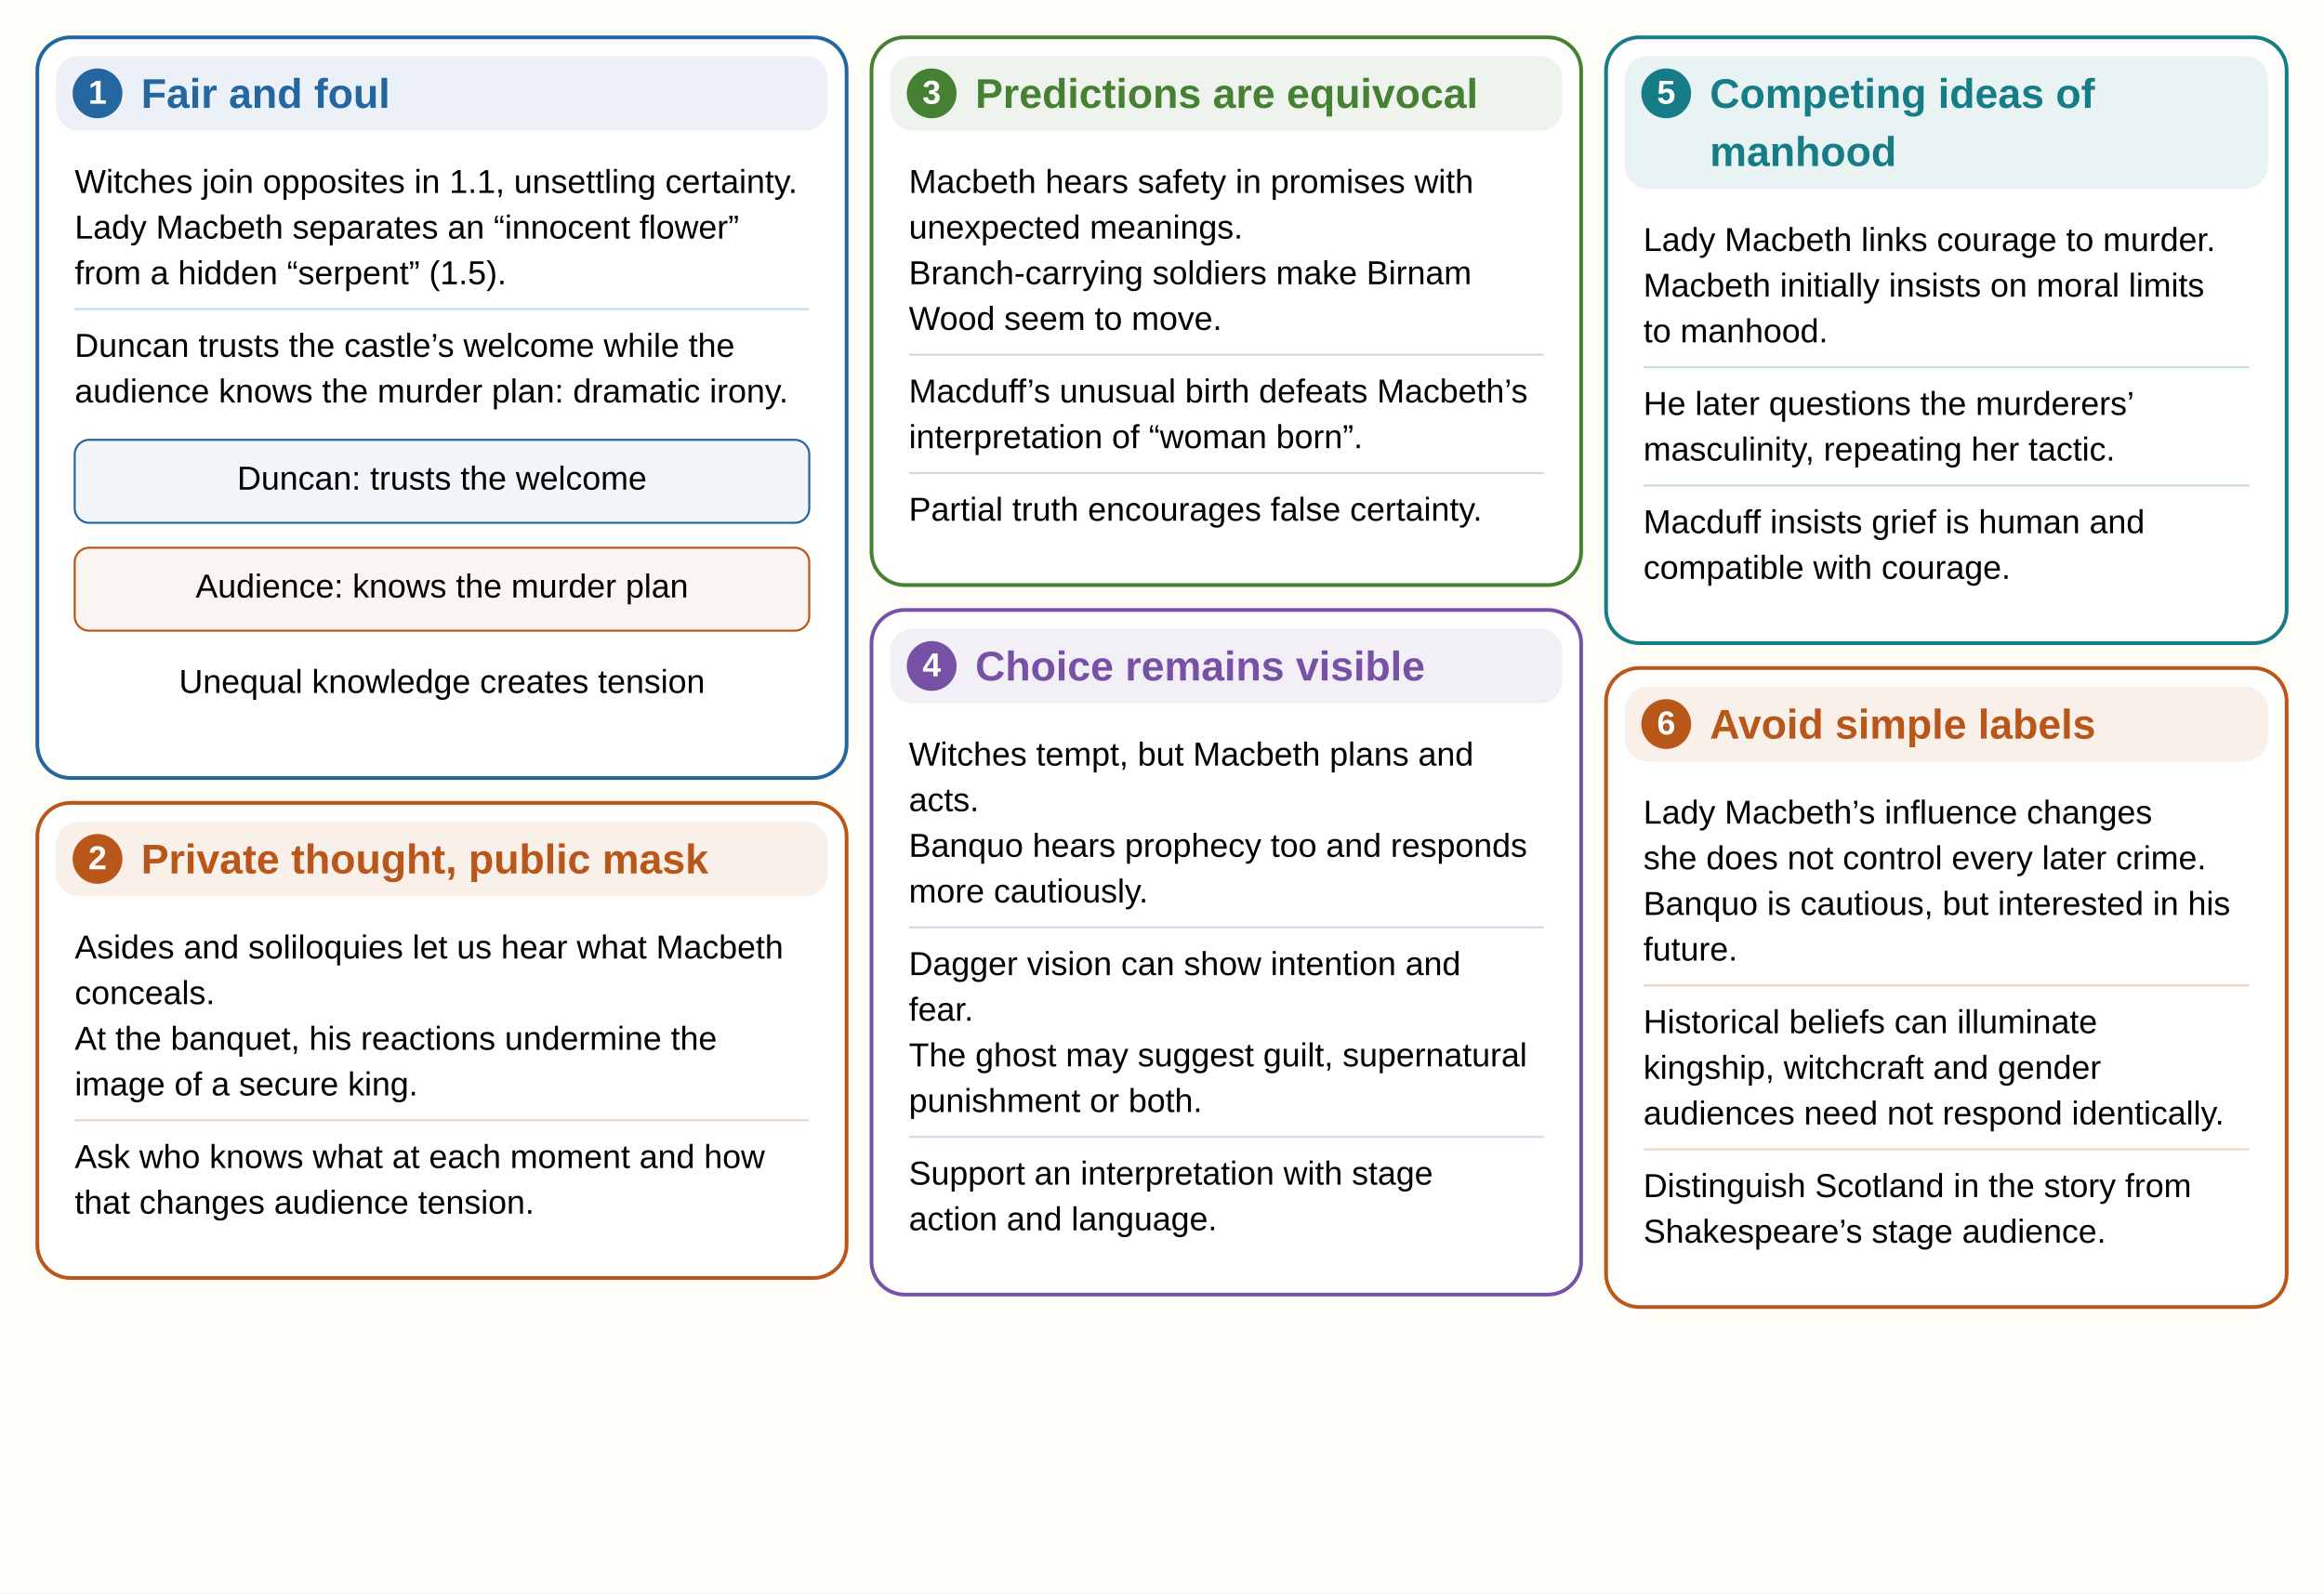
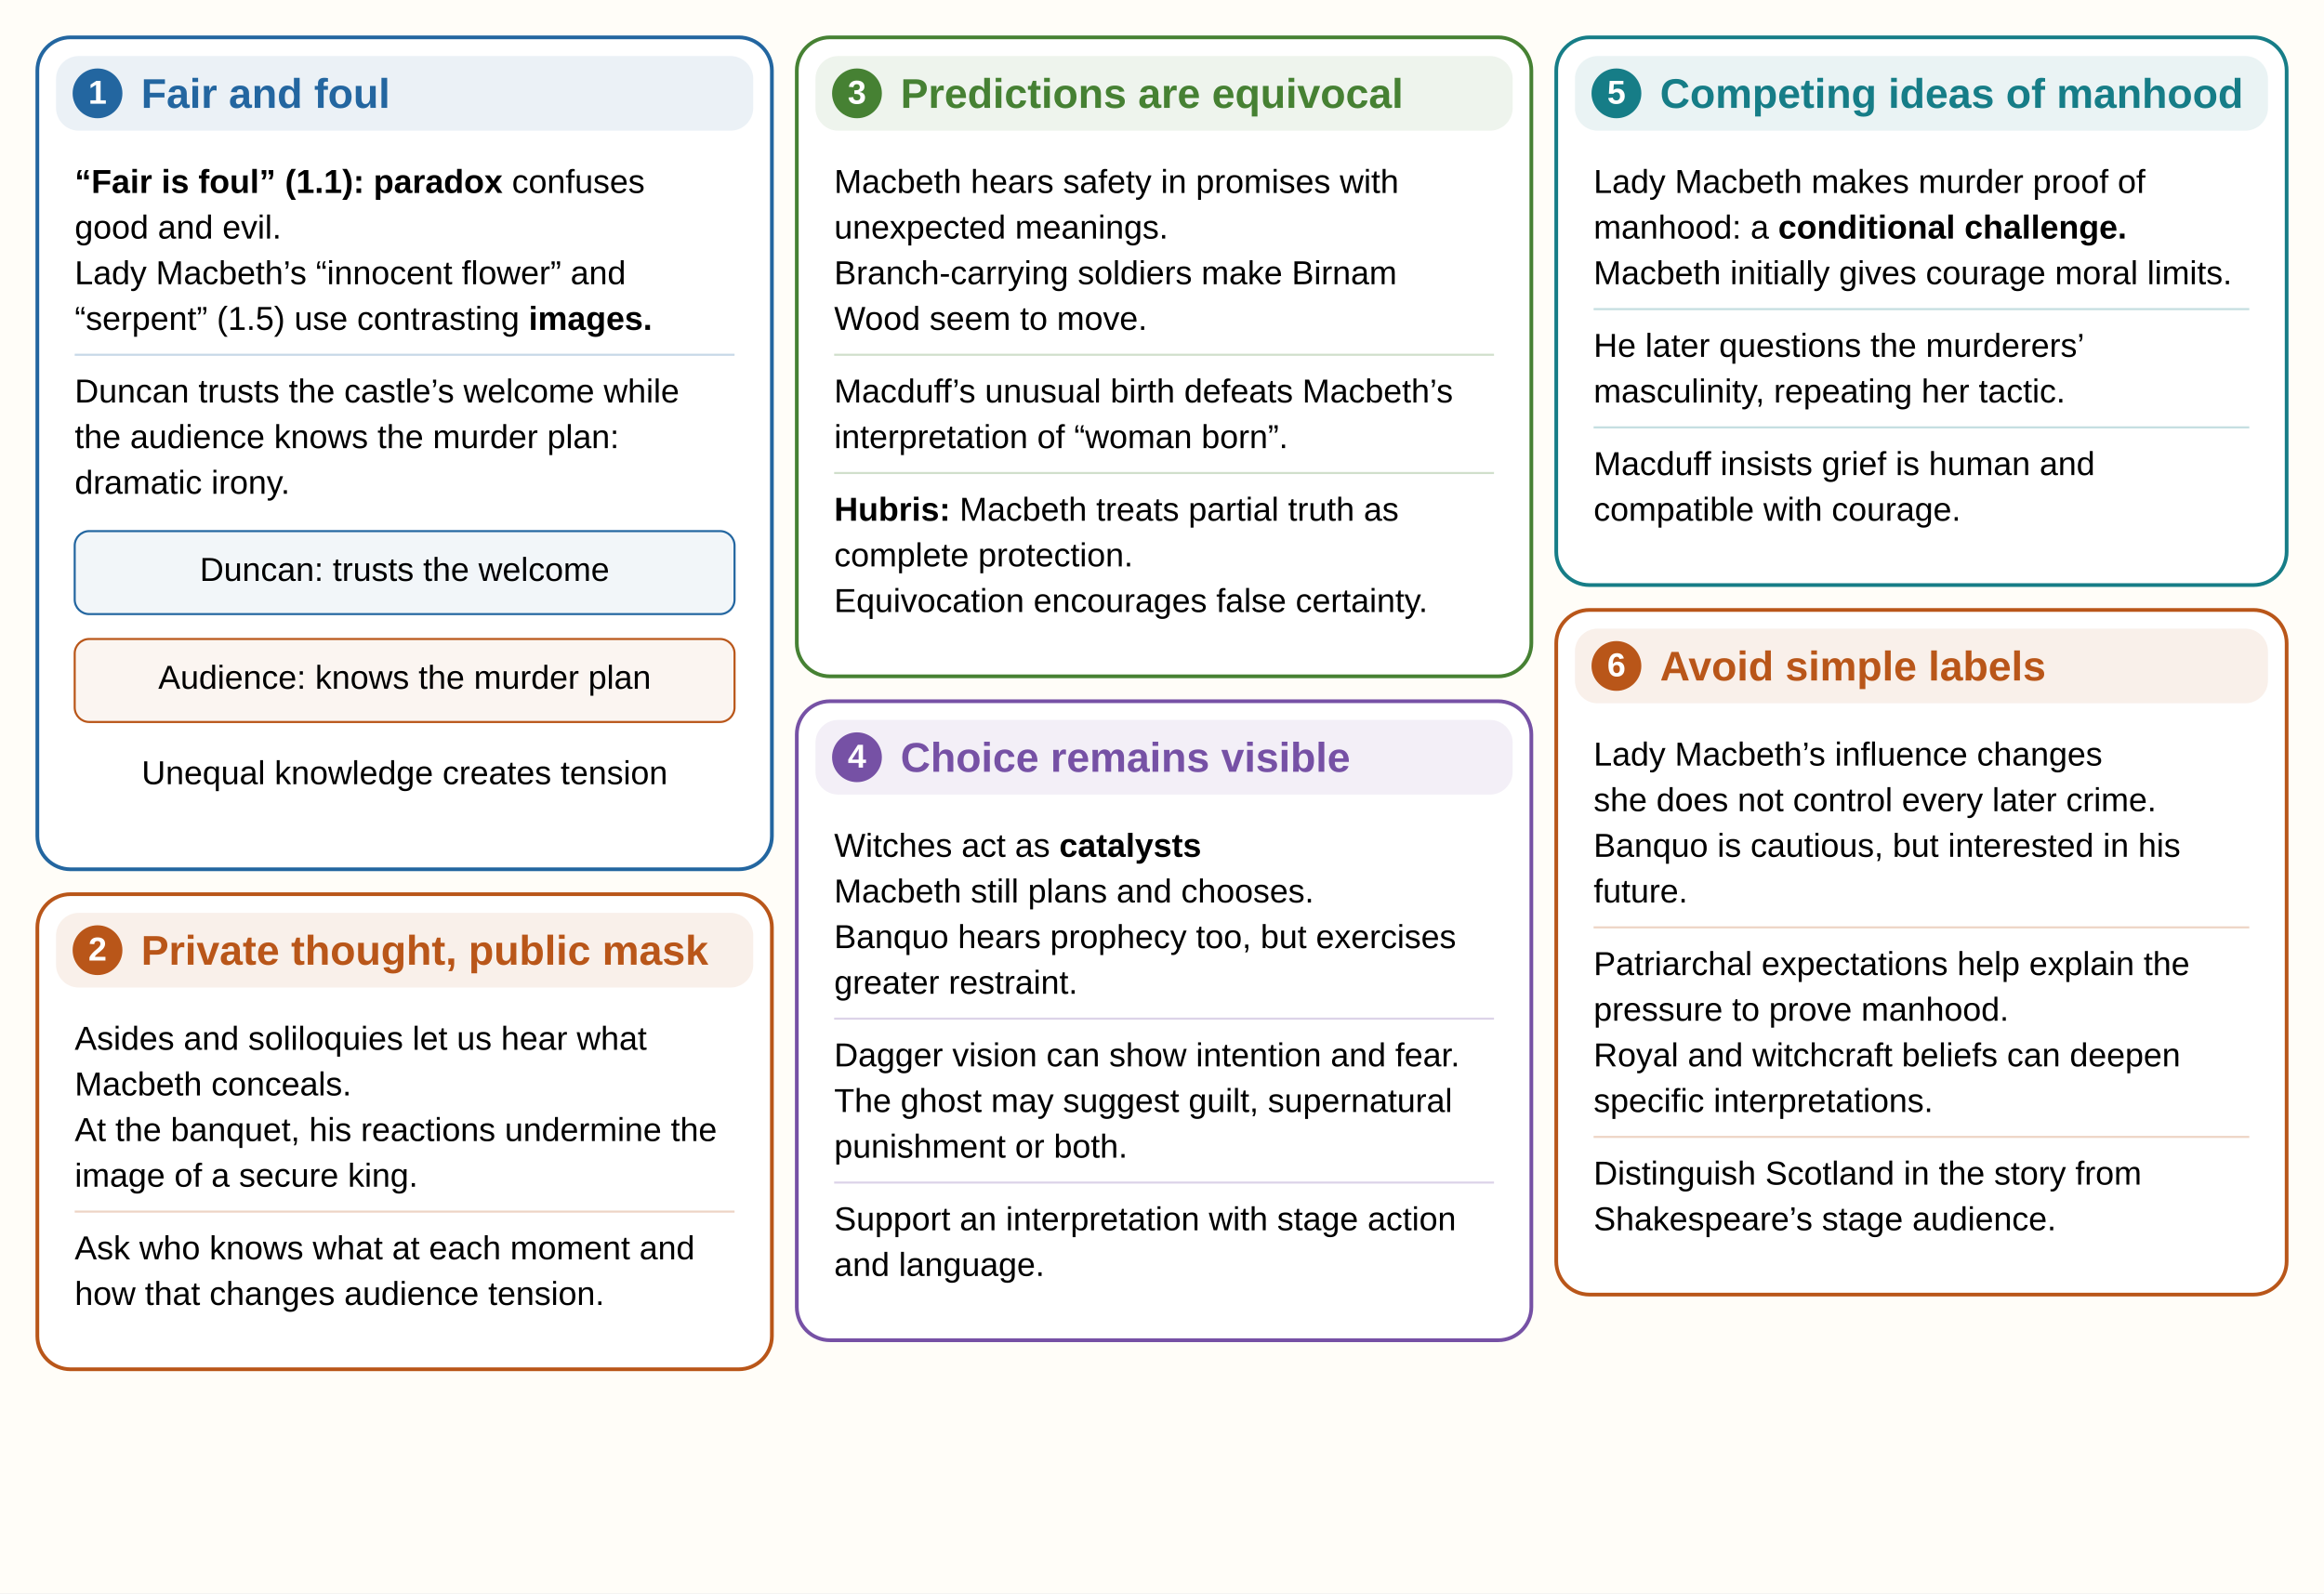
<svg xmlns="http://www.w3.org/2000/svg" width="2400" height="1645.714" viewBox="0 0 1120 768" role="img" aria-labelledby="map-title map-description" data-print-width-mm="277" font-family="Segoe UI,Arial,sans-serif">
  <defs>
    <marker id="arrow-2366a0" viewBox="0 0 10 10" refX="9" refY="5" markerWidth="4" markerHeight="4" orient="auto-start-reverse">
      <path d="M1 1L9 5L1 9" fill="none" stroke="#2366a0" stroke-width="2" stroke-linejoin="round" />
    </marker>
    <marker id="arrow-b95619" viewBox="0 0 10 10" refX="9" refY="5" markerWidth="4" markerHeight="4" orient="auto-start-reverse">
      <path d="M1 1L9 5L1 9" fill="none" stroke="#b95619" stroke-width="2" stroke-linejoin="round" />
    </marker>
    <marker id="arrow-468133" viewBox="0 0 10 10" refX="9" refY="5" markerWidth="4" markerHeight="4" orient="auto-start-reverse">
      <path d="M1 1L9 5L1 9" fill="none" stroke="#468133" stroke-width="2" stroke-linejoin="round" />
    </marker>
    <marker id="arrow-7651a5" viewBox="0 0 10 10" refX="9" refY="5" markerWidth="4" markerHeight="4" orient="auto-start-reverse">
      <path d="M1 1L9 5L1 9" fill="none" stroke="#7651a5" stroke-width="2" stroke-linejoin="round" />
    </marker>
    <marker id="arrow-167d87" viewBox="0 0 10 10" refX="9" refY="5" markerWidth="4" markerHeight="4" orient="auto-start-reverse">
      <path d="M1 1L9 5L1 9" fill="none" stroke="#167d87" stroke-width="2" stroke-linejoin="round" />
    </marker>
    <marker id="arrow-b95619" viewBox="0 0 10 10" refX="9" refY="5" markerWidth="4" markerHeight="4" orient="auto-start-reverse">
      <path d="M1 1L9 5L1 9" fill="none" stroke="#b95619" stroke-width="2" stroke-linejoin="round" />
    </marker>
  </defs>
  <rect width="1120" height="768" fill="#fffdf8" />
-   <g class="map-section" id="section-1" data-source-panel="0" data-bounds="0,0,390,357" transform="translate(18 18)">
-     <rect width="390" height="357" rx="16" fill="white" stroke="#2366a0" stroke-width="1.8" />
+   <g class="map-section" id="section-1" data-source-panel="0" data-bounds="0,0,354,401" transform="translate(18 18)">
+     <rect width="354" height="401" rx="16" fill="white" stroke="#2366a0" stroke-width="1.8" />
    <g class="section-heading">
-       <rect x="9" y="9" width="372" height="36" rx="11" fill="#2366a0" opacity=".09" />
+       <rect x="9" y="9" width="336" height="36" rx="11" fill="#2366a0" opacity=".09" />
      <circle cx="29" cy="27" r="12" fill="#2366a0" />
      <text class="diagram-label" x="29" y="32" font-size="16" fill="white" font-weight="700" text-anchor="middle">1</text>
      <text class="panel-title" x="50" y="34" font-size="20" fill="#2366a0" font-weight="700" text-anchor="start">Fair and foul</text>
    </g>
    <g class="section-body">
-       <text class="body-text" x="18" y="75" font-size="16" fill="#000000" font-weight="400" text-anchor="start">Witches join opposites in 1.1, unsettling certainty.</text>
-       <text class="body-text" x="18" y="97" font-size="16" fill="#000000" font-weight="400" text-anchor="start">Lady Macbeth separates an “innocent flower”</text>
-       <text class="body-text" x="18" y="119" font-size="16" fill="#000000" font-weight="400" text-anchor="start">from a hidden “serpent” (1.5).</text>
-       <path class="section-divider" d="M18 131H372" stroke="#2366a0" stroke-opacity=".25" stroke-width="1" fill="none" />
-       <text class="body-text" x="18" y="154" font-size="16" fill="#000000" font-weight="400" text-anchor="start">Duncan trusts the castle’s welcome while the</text>
-       <text class="body-text" x="18" y="176" font-size="16" fill="#000000" font-weight="400" text-anchor="start">audience knows the murder plan: dramatic irony.</text>
-       <g transform="translate(18 194)">
+       <text class="body-text" x="18" y="75" font-size="16" fill="#000000" font-weight="400" text-anchor="start">
+         <tspan font-weight="700">“Fair</tspan>
+         <tspan font-weight="700">is</tspan>
+         <tspan font-weight="700">foul”</tspan>
+         <tspan font-weight="700">(1.1):</tspan>
+         <tspan font-weight="700">paradox</tspan> confuses</text>
+       <text class="body-text" x="18" y="97" font-size="16" fill="#000000" font-weight="400" text-anchor="start">good and evil.</text>
+       <text class="body-text" x="18" y="119" font-size="16" fill="#000000" font-weight="400" text-anchor="start">Lady Macbeth’s “innocent flower” and</text>
+       <text class="body-text" x="18" y="141" font-size="16" fill="#000000" font-weight="400" text-anchor="start">“serpent” (1.5) use contrasting <tspan font-weight="700">images.</tspan>
+       </text>
+       <path class="section-divider" d="M18 153H336" stroke="#2366a0" stroke-opacity=".25" stroke-width="1" fill="none" />
+       <text class="body-text" x="18" y="176" font-size="16" fill="#000000" font-weight="400" text-anchor="start">Duncan trusts the castle’s welcome while</text>
+       <text class="body-text" x="18" y="198" font-size="16" fill="#000000" font-weight="400" text-anchor="start">the audience knows the murder plan:</text>
+       <text class="body-text" x="18" y="220" font-size="16" fill="#000000" font-weight="400" text-anchor="start">dramatic irony.</text>
+       <g transform="translate(18 238)">
        <g class="concept-illustration">
-           <rect x="0" y="0" width="354" height="40" rx="7" fill="#2366a0" fill-opacity=".06" stroke="#2366a0" />
-           <text class="diagram-label" x="177.0" y="24" font-size="16" fill="#000000" text-anchor="middle">Duncan: trusts the welcome</text>
-           <rect x="0" y="52" width="354" height="40" rx="7" fill="#b95619" fill-opacity=".06" stroke="#b95619" />
-           <text class="diagram-label" x="177.0" y="76" font-size="16" fill="#000000" text-anchor="middle">Audience: knows the murder plan</text>
-           <text class="diagram-label" x="177.0" y="122" font-size="16" fill="#000000" text-anchor="middle">Unequal knowledge creates tension</text>
+           <rect x="0" y="0" width="318" height="40" rx="7" fill="#2366a0" fill-opacity=".06" stroke="#2366a0" />
+           <text class="diagram-label" x="159.0" y="24" font-size="16" fill="#000000" text-anchor="middle">Duncan: trusts the welcome</text>
+           <rect x="0" y="52" width="318" height="40" rx="7" fill="#b95619" fill-opacity=".06" stroke="#b95619" />
+           <text class="diagram-label" x="159.0" y="76" font-size="16" fill="#000000" text-anchor="middle">Audience: knows the murder plan</text>
+           <text class="diagram-label" x="159.0" y="122" font-size="16" fill="#000000" text-anchor="middle">Unequal knowledge creates tension</text>
        </g>
      </g>
    </g>
  </g>
-   <g class="map-section" id="section-2" data-source-panel="1" data-bounds="0,0,390,229" transform="translate(18 387)">
-     <rect width="390" height="229" rx="16" fill="white" stroke="#b95619" stroke-width="1.8" />
+   <g class="map-section" id="section-2" data-source-panel="1" data-bounds="0,0,354,229" transform="translate(18 431)">
+     <rect width="354" height="229" rx="16" fill="white" stroke="#b95619" stroke-width="1.8" />
    <g class="section-heading">
-       <rect x="9" y="9" width="372" height="36" rx="11" fill="#b95619" opacity=".09" />
+       <rect x="9" y="9" width="336" height="36" rx="11" fill="#b95619" opacity=".09" />
      <circle cx="29" cy="27" r="12" fill="#b95619" />
      <text class="diagram-label" x="29" y="32" font-size="16" fill="white" font-weight="700" text-anchor="middle">2</text>
      <text class="panel-title" x="50" y="34" font-size="20" fill="#b95619" font-weight="700" text-anchor="start">Private thought, public mask</text>
    </g>
    <g class="section-body">
-       <text class="body-text" x="18" y="75" font-size="16" fill="#000000" font-weight="400" text-anchor="start">Asides and soliloquies let us hear what Macbeth</text>
-       <text class="body-text" x="18" y="97" font-size="16" fill="#000000" font-weight="400" text-anchor="start">conceals.</text>
+       <text class="body-text" x="18" y="75" font-size="16" fill="#000000" font-weight="400" text-anchor="start">Asides and soliloquies let us hear what</text>
+       <text class="body-text" x="18" y="97" font-size="16" fill="#000000" font-weight="400" text-anchor="start">Macbeth conceals.</text>
      <text class="body-text" x="18" y="119" font-size="16" fill="#000000" font-weight="400" text-anchor="start">At the banquet, his reactions undermine the</text>
      <text class="body-text" x="18" y="141" font-size="16" fill="#000000" font-weight="400" text-anchor="start">image of a secure king.</text>
-       <path class="section-divider" d="M18 153H372" stroke="#b95619" stroke-opacity=".25" stroke-width="1" fill="none" />
-       <text class="body-text" x="18" y="176" font-size="16" fill="#000000" font-weight="400" text-anchor="start">Ask who knows what at each moment and how</text>
-       <text class="body-text" x="18" y="198" font-size="16" fill="#000000" font-weight="400" text-anchor="start">that changes audience tension.</text>
+       <path class="section-divider" d="M18 153H336" stroke="#b95619" stroke-opacity=".25" stroke-width="1" fill="none" />
+       <text class="body-text" x="18" y="176" font-size="16" fill="#000000" font-weight="400" text-anchor="start">Ask who knows what at each moment and</text>
+       <text class="body-text" x="18" y="198" font-size="16" fill="#000000" font-weight="400" text-anchor="start">how that changes audience tension.</text>
    </g>
  </g>
-   <g class="map-section" id="section-3" data-source-panel="2" data-bounds="0,0,342,264" transform="translate(420 18)">
-     <rect width="342" height="264" rx="16" fill="white" stroke="#468133" stroke-width="1.8" />
+   <g class="map-section" id="section-3" data-source-panel="2" data-bounds="0,0,354,308" transform="translate(384 18)">
+     <rect width="354" height="308" rx="16" fill="white" stroke="#468133" stroke-width="1.8" />
    <g class="section-heading">
-       <rect x="9" y="9" width="324" height="36" rx="11" fill="#468133" opacity=".09" />
+       <rect x="9" y="9" width="336" height="36" rx="11" fill="#468133" opacity=".09" />
      <circle cx="29" cy="27" r="12" fill="#468133" />
      <text class="diagram-label" x="29" y="32" font-size="16" fill="white" font-weight="700" text-anchor="middle">3</text>
      <text class="panel-title" x="50" y="34" font-size="20" fill="#468133" font-weight="700" text-anchor="start">Predictions are equivocal</text>
    </g>
    <g class="section-body">
      <text class="body-text" x="18" y="75" font-size="16" fill="#000000" font-weight="400" text-anchor="start">Macbeth hears safety in promises with</text>
      <text class="body-text" x="18" y="97" font-size="16" fill="#000000" font-weight="400" text-anchor="start">unexpected meanings.</text>
      <text class="body-text" x="18" y="119" font-size="16" fill="#000000" font-weight="400" text-anchor="start">Branch-carrying soldiers make Birnam</text>
      <text class="body-text" x="18" y="141" font-size="16" fill="#000000" font-weight="400" text-anchor="start">Wood seem to move.</text>
-       <path class="section-divider" d="M18 153H324" stroke="#468133" stroke-opacity=".25" stroke-width="1" fill="none" />
+       <path class="section-divider" d="M18 153H336" stroke="#468133" stroke-opacity=".25" stroke-width="1" fill="none" />
      <text class="body-text" x="18" y="176" font-size="16" fill="#000000" font-weight="400" text-anchor="start">Macduff’s unusual birth defeats Macbeth’s</text>
      <text class="body-text" x="18" y="198" font-size="16" fill="#000000" font-weight="400" text-anchor="start">interpretation of “woman born”.</text>
-       <path class="section-divider" d="M18 210H324" stroke="#468133" stroke-opacity=".25" stroke-width="1" fill="none" />
-       <text class="body-text" x="18" y="233" font-size="16" fill="#000000" font-weight="400" text-anchor="start">Partial truth encourages false certainty.</text>
+       <path class="section-divider" d="M18 210H336" stroke="#468133" stroke-opacity=".25" stroke-width="1" fill="none" />
+       <text class="body-text" x="18" y="233" font-size="16" fill="#000000" font-weight="400" text-anchor="start">
+         <tspan font-weight="700">Hubris:</tspan> Macbeth treats partial truth as</text>
+       <text class="body-text" x="18" y="255" font-size="16" fill="#000000" font-weight="400" text-anchor="start">complete protection.</text>
+       <text class="body-text" x="18" y="277" font-size="16" fill="#000000" font-weight="400" text-anchor="start">Equivocation encourages false certainty.</text>
    </g>
  </g>
-   <g class="map-section" id="section-4" data-source-panel="3" data-bounds="0,0,342,330" transform="translate(420 294)">
-     <rect width="342" height="330" rx="16" fill="white" stroke="#7651a5" stroke-width="1.8" />
+   <g class="map-section" id="section-4" data-source-panel="3" data-bounds="0,0,354,308" transform="translate(384 338)">
+     <rect width="354" height="308" rx="16" fill="white" stroke="#7651a5" stroke-width="1.8" />
    <g class="section-heading">
-       <rect x="9" y="9" width="324" height="36" rx="11" fill="#7651a5" opacity=".09" />
+       <rect x="9" y="9" width="336" height="36" rx="11" fill="#7651a5" opacity=".09" />
      <circle cx="29" cy="27" r="12" fill="#7651a5" />
      <text class="diagram-label" x="29" y="32" font-size="16" fill="white" font-weight="700" text-anchor="middle">4</text>
      <text class="panel-title" x="50" y="34" font-size="20" fill="#7651a5" font-weight="700" text-anchor="start">Choice remains visible</text>
    </g>
    <g class="section-body">
-       <text class="body-text" x="18" y="75" font-size="16" fill="#000000" font-weight="400" text-anchor="start">Witches tempt, but Macbeth plans and</text>
-       <text class="body-text" x="18" y="97" font-size="16" fill="#000000" font-weight="400" text-anchor="start">acts.</text>
-       <text class="body-text" x="18" y="119" font-size="16" fill="#000000" font-weight="400" text-anchor="start">Banquo hears prophecy too and responds</text>
-       <text class="body-text" x="18" y="141" font-size="16" fill="#000000" font-weight="400" text-anchor="start">more cautiously.</text>
-       <path class="section-divider" d="M18 153H324" stroke="#7651a5" stroke-opacity=".25" stroke-width="1" fill="none" />
-       <text class="body-text" x="18" y="176" font-size="16" fill="#000000" font-weight="400" text-anchor="start">Dagger vision can show intention and</text>
-       <text class="body-text" x="18" y="198" font-size="16" fill="#000000" font-weight="400" text-anchor="start">fear.</text>
-       <text class="body-text" x="18" y="220" font-size="16" fill="#000000" font-weight="400" text-anchor="start">The ghost may suggest guilt, supernatural</text>
-       <text class="body-text" x="18" y="242" font-size="16" fill="#000000" font-weight="400" text-anchor="start">punishment or both.</text>
-       <path class="section-divider" d="M18 254H324" stroke="#7651a5" stroke-opacity=".25" stroke-width="1" fill="none" />
-       <text class="body-text" x="18" y="277" font-size="16" fill="#000000" font-weight="400" text-anchor="start">Support an interpretation with stage</text>
-       <text class="body-text" x="18" y="299" font-size="16" fill="#000000" font-weight="400" text-anchor="start">action and language.</text>
+       <text class="body-text" x="18" y="75" font-size="16" fill="#000000" font-weight="400" text-anchor="start">Witches act as <tspan font-weight="700">catalysts</tspan>
+       </text>
+       <text class="body-text" x="18" y="97" font-size="16" fill="#000000" font-weight="400" text-anchor="start">Macbeth still plans and chooses.</text>
+       <text class="body-text" x="18" y="119" font-size="16" fill="#000000" font-weight="400" text-anchor="start">Banquo hears prophecy too, but exercises</text>
+       <text class="body-text" x="18" y="141" font-size="16" fill="#000000" font-weight="400" text-anchor="start">greater restraint.</text>
+       <path class="section-divider" d="M18 153H336" stroke="#7651a5" stroke-opacity=".25" stroke-width="1" fill="none" />
+       <text class="body-text" x="18" y="176" font-size="16" fill="#000000" font-weight="400" text-anchor="start">Dagger vision can show intention and fear.</text>
+       <text class="body-text" x="18" y="198" font-size="16" fill="#000000" font-weight="400" text-anchor="start">The ghost may suggest guilt, supernatural</text>
+       <text class="body-text" x="18" y="220" font-size="16" fill="#000000" font-weight="400" text-anchor="start">punishment or both.</text>
+       <path class="section-divider" d="M18 232H336" stroke="#7651a5" stroke-opacity=".25" stroke-width="1" fill="none" />
+       <text class="body-text" x="18" y="255" font-size="16" fill="#000000" font-weight="400" text-anchor="start">Support an interpretation with stage action</text>
+       <text class="body-text" x="18" y="277" font-size="16" fill="#000000" font-weight="400" text-anchor="start">and language.</text>
    </g>
  </g>
-   <g class="map-section" id="section-5" data-source-panel="4" data-bounds="0,0,328,292" transform="translate(774 18)">
-     <rect width="328" height="292" rx="16" fill="white" stroke="#167d87" stroke-width="1.8" />
+   <g class="map-section" id="section-5" data-source-panel="4" data-bounds="0,0,352,264" transform="translate(750 18)">
+     <rect width="352" height="264" rx="16" fill="white" stroke="#167d87" stroke-width="1.8" />
    <g class="section-heading">
-       <rect x="9" y="9" width="310" height="64" rx="11" fill="#167d87" opacity=".09" />
+       <rect x="9" y="9" width="334" height="36" rx="11" fill="#167d87" opacity=".09" />
      <circle cx="29" cy="27" r="12" fill="#167d87" />
      <text class="diagram-label" x="29" y="32" font-size="16" fill="white" font-weight="700" text-anchor="middle">5</text>
-       <text class="panel-title" x="50" y="34" font-size="20" fill="#167d87" font-weight="700" text-anchor="start">Competing ideas of</text>
-       <text class="panel-title" x="50" y="62" font-size="20" fill="#167d87" font-weight="700" text-anchor="start">manhood</text>
+       <text class="panel-title" x="50" y="34" font-size="20" fill="#167d87" font-weight="700" text-anchor="start">Competing ideas of manhood</text>
    </g>
    <g class="section-body">
-       <text class="body-text" x="18" y="103" font-size="16" fill="#000000" font-weight="400" text-anchor="start">Lady Macbeth links courage to murder.</text>
-       <text class="body-text" x="18" y="125" font-size="16" fill="#000000" font-weight="400" text-anchor="start">Macbeth initially insists on moral limits</text>
-       <text class="body-text" x="18" y="147" font-size="16" fill="#000000" font-weight="400" text-anchor="start">to manhood.</text>
-       <path class="section-divider" d="M18 159H310" stroke="#167d87" stroke-opacity=".25" stroke-width="1" fill="none" />
-       <text class="body-text" x="18" y="182" font-size="16" fill="#000000" font-weight="400" text-anchor="start">He later questions the murderers’</text>
-       <text class="body-text" x="18" y="204" font-size="16" fill="#000000" font-weight="400" text-anchor="start">masculinity, repeating her tactic.</text>
-       <path class="section-divider" d="M18 216H310" stroke="#167d87" stroke-opacity=".25" stroke-width="1" fill="none" />
-       <text class="body-text" x="18" y="239" font-size="16" fill="#000000" font-weight="400" text-anchor="start">Macduff insists grief is human and</text>
-       <text class="body-text" x="18" y="261" font-size="16" fill="#000000" font-weight="400" text-anchor="start">compatible with courage.</text>
+       <text class="body-text" x="18" y="75" font-size="16" fill="#000000" font-weight="400" text-anchor="start">Lady Macbeth makes murder proof of</text>
+       <text class="body-text" x="18" y="97" font-size="16" fill="#000000" font-weight="400" text-anchor="start">manhood: a <tspan font-weight="700">conditional</tspan>
+         <tspan font-weight="700">challenge.</tspan>
+       </text>
+       <text class="body-text" x="18" y="119" font-size="16" fill="#000000" font-weight="400" text-anchor="start">Macbeth initially gives courage moral limits.</text>
+       <path class="section-divider" d="M18 131H334" stroke="#167d87" stroke-opacity=".25" stroke-width="1" fill="none" />
+       <text class="body-text" x="18" y="154" font-size="16" fill="#000000" font-weight="400" text-anchor="start">He later questions the murderers’</text>
+       <text class="body-text" x="18" y="176" font-size="16" fill="#000000" font-weight="400" text-anchor="start">masculinity, repeating her tactic.</text>
+       <path class="section-divider" d="M18 188H334" stroke="#167d87" stroke-opacity=".25" stroke-width="1" fill="none" />
+       <text class="body-text" x="18" y="211" font-size="16" fill="#000000" font-weight="400" text-anchor="start">Macduff insists grief is human and</text>
+       <text class="body-text" x="18" y="233" font-size="16" fill="#000000" font-weight="400" text-anchor="start">compatible with courage.</text>
    </g>
  </g>
-   <g class="map-section" id="section-6" data-source-panel="5" data-bounds="0,0,328,308" transform="translate(774 322)">
-     <rect width="328" height="308" rx="16" fill="white" stroke="#b95619" stroke-width="1.8" />
+   <g class="map-section" id="section-6" data-source-panel="5" data-bounds="0,0,352,330" transform="translate(750 294)">
+     <rect width="352" height="330" rx="16" fill="white" stroke="#b95619" stroke-width="1.8" />
    <g class="section-heading">
-       <rect x="9" y="9" width="310" height="36" rx="11" fill="#b95619" opacity=".09" />
+       <rect x="9" y="9" width="334" height="36" rx="11" fill="#b95619" opacity=".09" />
      <circle cx="29" cy="27" r="12" fill="#b95619" />
      <text class="diagram-label" x="29" y="32" font-size="16" fill="white" font-weight="700" text-anchor="middle">6</text>
      <text class="panel-title" x="50" y="34" font-size="20" fill="#b95619" font-weight="700" text-anchor="start">Avoid simple labels</text>
    </g>
    <g class="section-body">
      <text class="body-text" x="18" y="75" font-size="16" fill="#000000" font-weight="400" text-anchor="start">Lady Macbeth’s influence changes</text>
      <text class="body-text" x="18" y="97" font-size="16" fill="#000000" font-weight="400" text-anchor="start">she does not control every later crime.</text>
      <text class="body-text" x="18" y="119" font-size="16" fill="#000000" font-weight="400" text-anchor="start">Banquo is cautious, but interested in his</text>
      <text class="body-text" x="18" y="141" font-size="16" fill="#000000" font-weight="400" text-anchor="start">future.</text>
-       <path class="section-divider" d="M18 153H310" stroke="#b95619" stroke-opacity=".25" stroke-width="1" fill="none" />
-       <text class="body-text" x="18" y="176" font-size="16" fill="#000000" font-weight="400" text-anchor="start">Historical beliefs can illuminate</text>
-       <text class="body-text" x="18" y="198" font-size="16" fill="#000000" font-weight="400" text-anchor="start">kingship, witchcraft and gender</text>
-       <text class="body-text" x="18" y="220" font-size="16" fill="#000000" font-weight="400" text-anchor="start">audiences need not respond identically.</text>
-       <path class="section-divider" d="M18 232H310" stroke="#b95619" stroke-opacity=".25" stroke-width="1" fill="none" />
-       <text class="body-text" x="18" y="255" font-size="16" fill="#000000" font-weight="400" text-anchor="start">Distinguish Scotland in the story from</text>
-       <text class="body-text" x="18" y="277" font-size="16" fill="#000000" font-weight="400" text-anchor="start">Shakespeare’s stage audience.</text>
+       <path class="section-divider" d="M18 153H334" stroke="#b95619" stroke-opacity=".25" stroke-width="1" fill="none" />
+       <text class="body-text" x="18" y="176" font-size="16" fill="#000000" font-weight="400" text-anchor="start">Patriarchal expectations help explain the</text>
+       <text class="body-text" x="18" y="198" font-size="16" fill="#000000" font-weight="400" text-anchor="start">pressure to prove manhood.</text>
+       <text class="body-text" x="18" y="220" font-size="16" fill="#000000" font-weight="400" text-anchor="start">Royal and witchcraft beliefs can deepen</text>
+       <text class="body-text" x="18" y="242" font-size="16" fill="#000000" font-weight="400" text-anchor="start">specific interpretations.</text>
+       <path class="section-divider" d="M18 254H334" stroke="#b95619" stroke-opacity=".25" stroke-width="1" fill="none" />
+       <text class="body-text" x="18" y="277" font-size="16" fill="#000000" font-weight="400" text-anchor="start">Distinguish Scotland in the story from</text>
+       <text class="body-text" x="18" y="299" font-size="16" fill="#000000" font-weight="400" text-anchor="start">Shakespeare’s stage audience.</text>
    </g>
  </g>
</svg>
